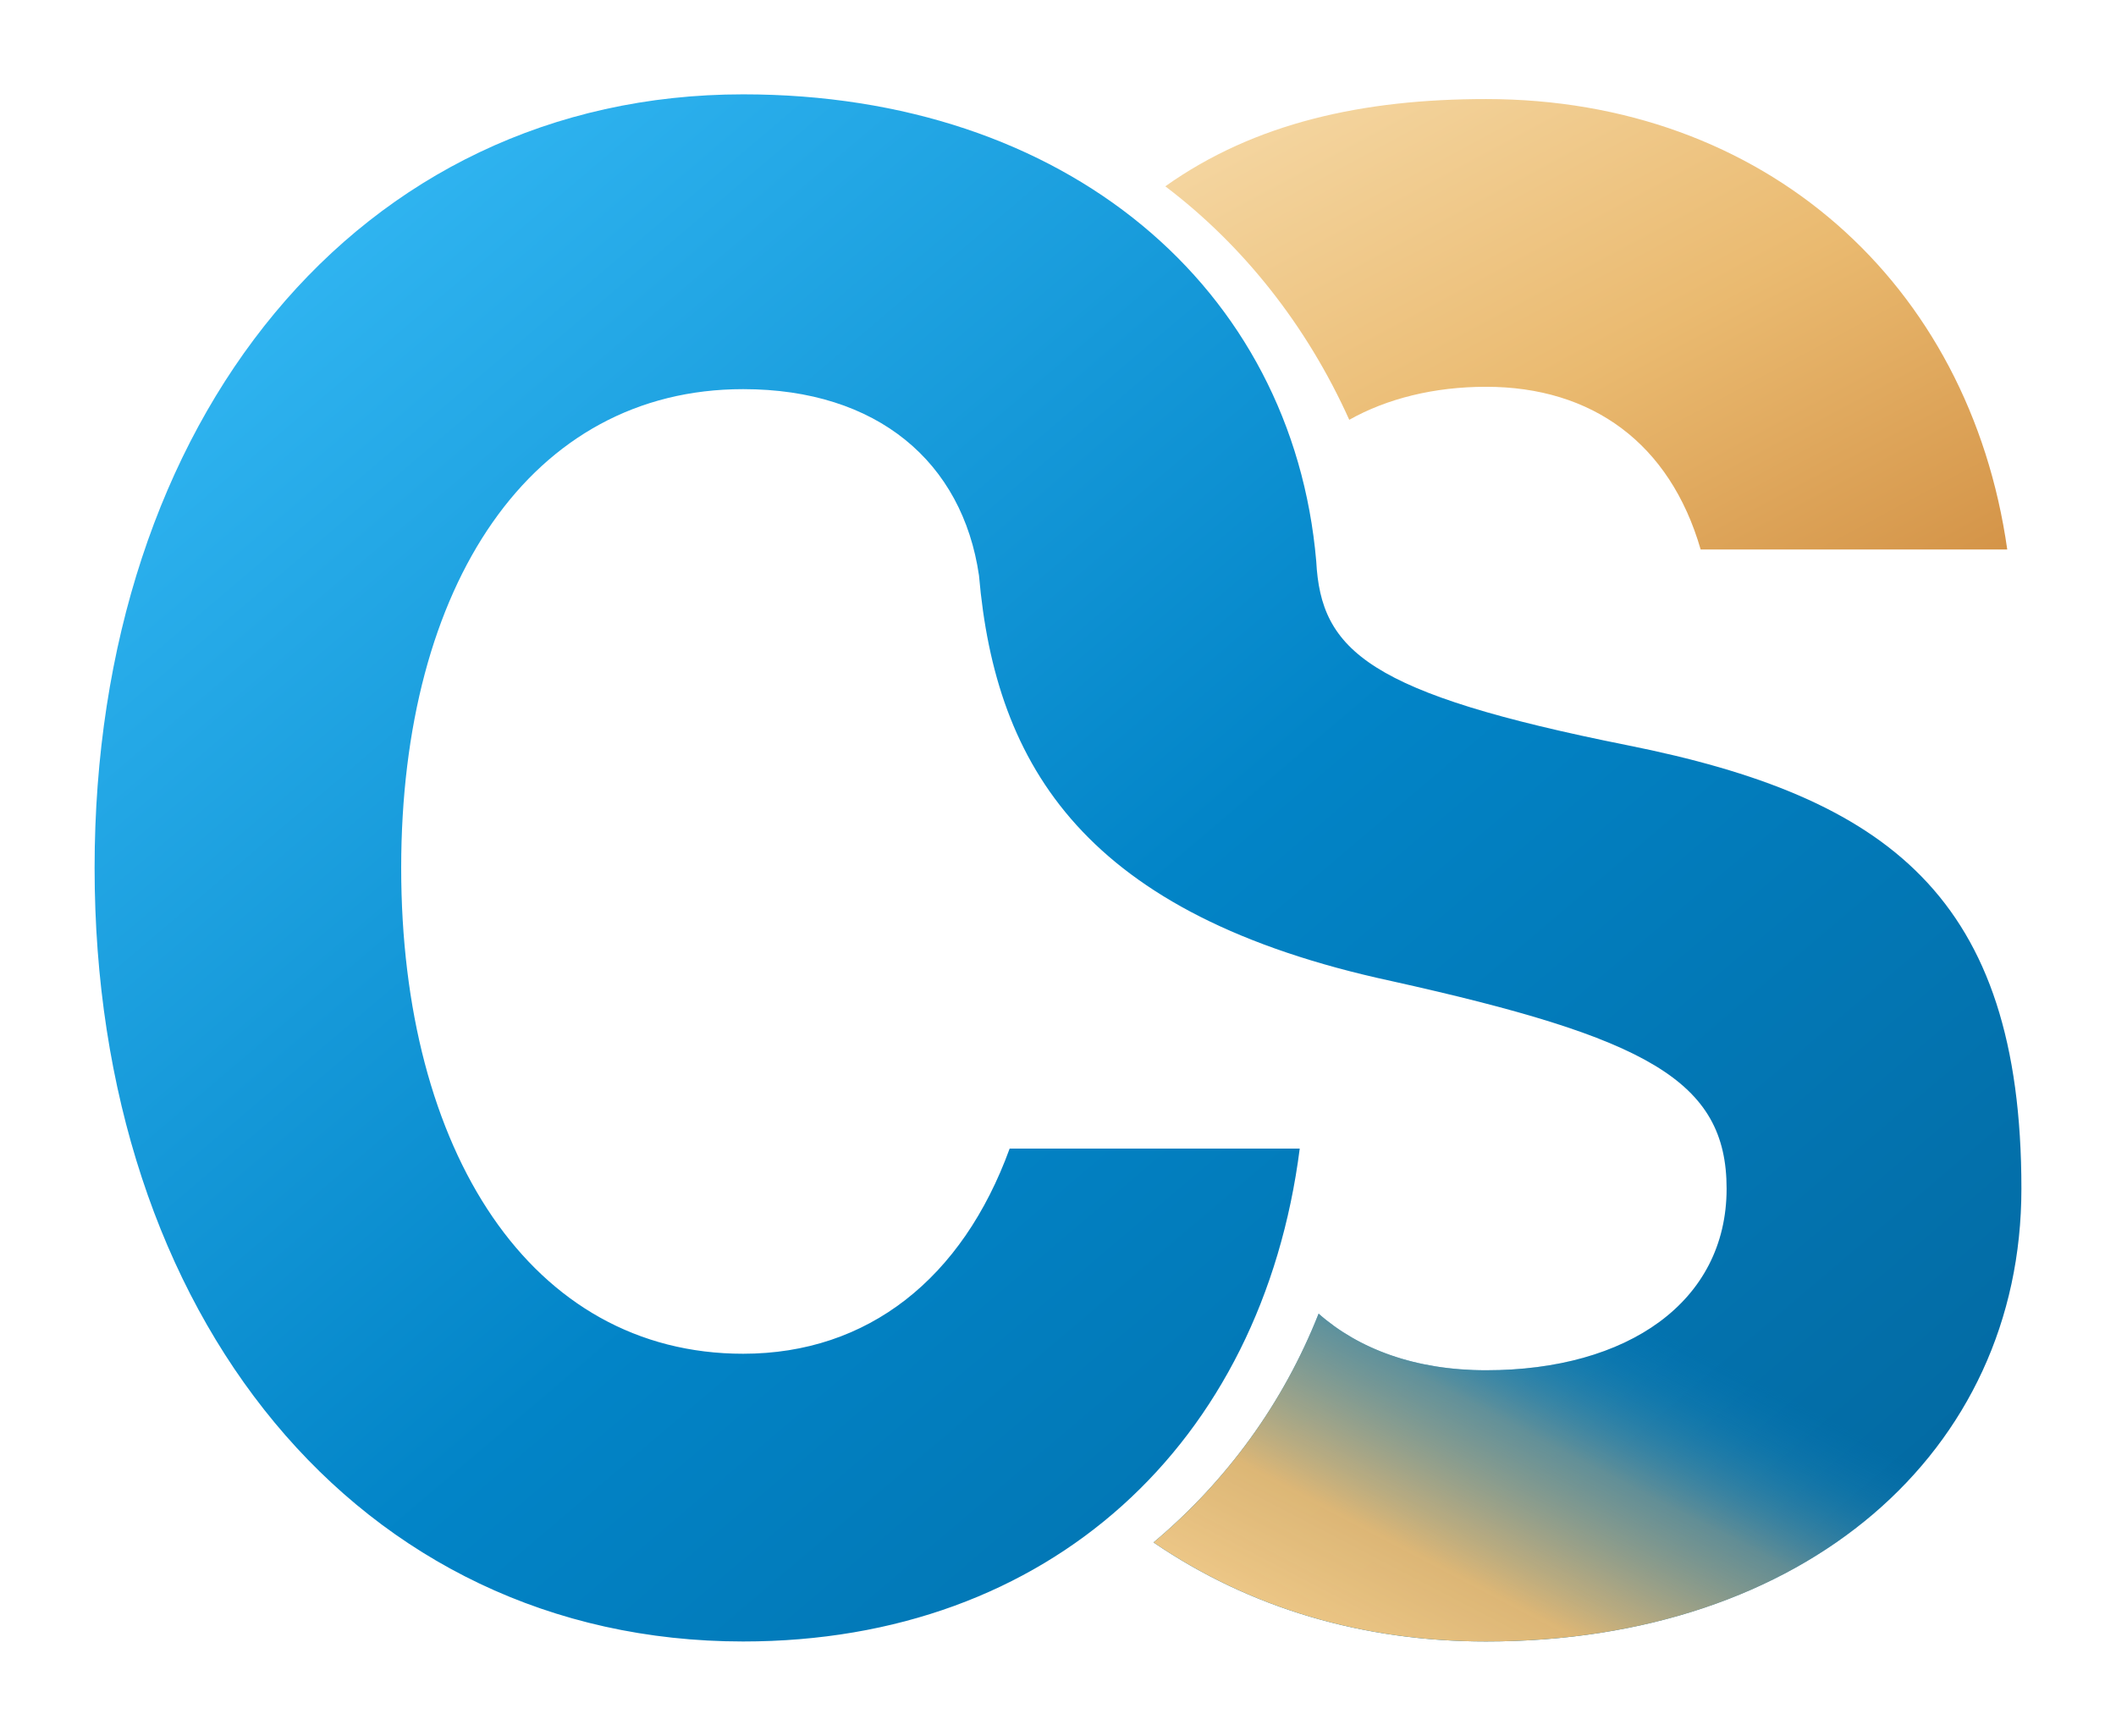
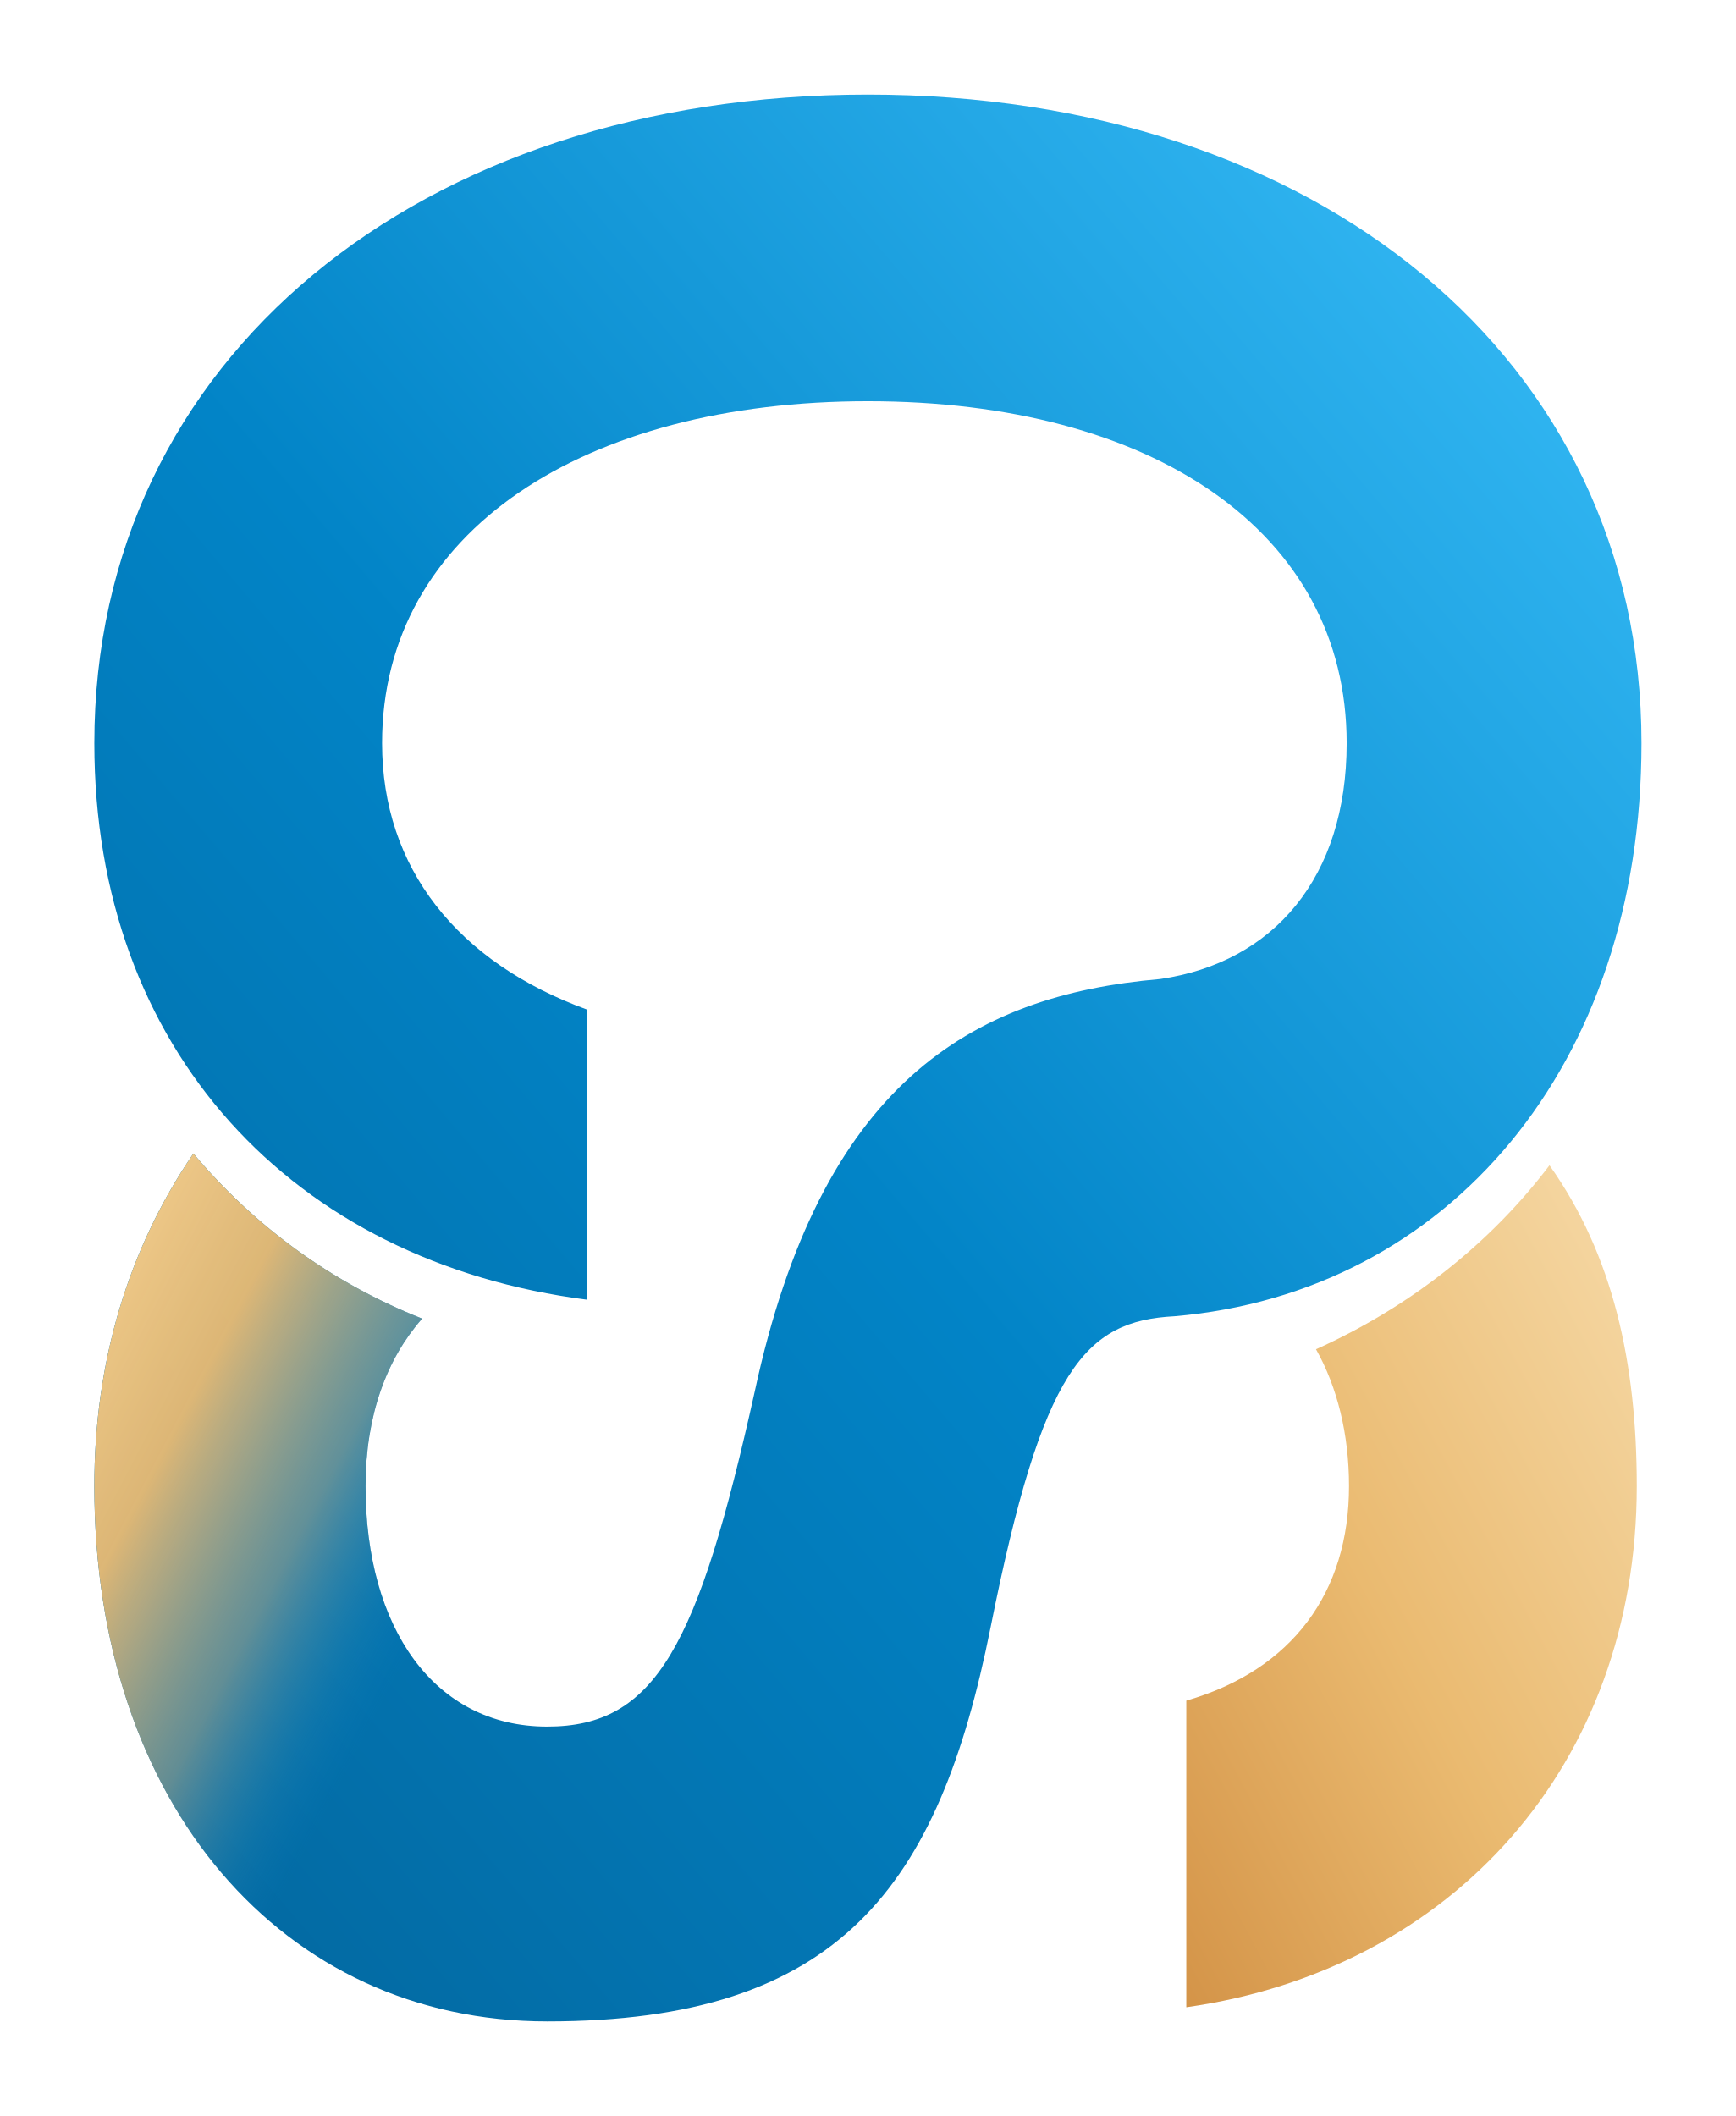
- <svg xmlns="http://www.w3.org/2000/svg" viewBox="-40 -40 897 736" width="1024" height="840">
+ <svg xmlns="http://www.w3.org/2000/svg" viewBox="-40 -40 736 897" width="840" height="1024">
  <defs>
    <linearGradient id="cs-blue-grad" x1="0%" y1="5%" x2="95%" y2="95%">
      <stop offset="0%" stop-color="#38BDF8" />
      <stop offset="55%" stop-color="#0284C7" />
      <stop offset="100%" stop-color="#0369A1" />
    </linearGradient>
    <linearGradient id="cs-bottom-gold" x1="0%" y1="90%" x2="90%" y2="0%">
      <stop offset="0%" stop-color="#F2CC8C" stop-opacity="1" />
      <stop offset="22%" stop-color="#E8BA73" stop-opacity="0.95" />
      <stop offset="44%" stop-color="#AFA887" stop-opacity="0.55" />
      <stop offset="65%" stop-color="#0284C7" stop-opacity="0" />
      <stop offset="100%" stop-color="#0284C7" stop-opacity="0" />
    </linearGradient>
    <linearGradient id="cs-top-gold" x1="0%" y1="0%" x2="100%" y2="100%">
      <stop offset="0%" stop-color="#F6DAA8" />
      <stop offset="55%" stop-color="#EABA70" />
      <stop offset="100%" stop-color="#D49448" />
    </linearGradient>
    <linearGradient id="bg-dark-grad" x1="0%" y1="0%" x2="100%" y2="100%">
      <stop offset="0%" stop-color="#111C35" />
      <stop offset="50%" stop-color="#0B1222" />
      <stop offset="100%" stop-color="#060913" />
    </linearGradient>
  </defs>
-   <path d="M 511 447 L 388 447 C 368 502, 328 534, 275 534 C 185 534, 130 448, 130 328 C 130 208, 185 125, 275 125 C 332 125, 368 156, 375 204 C 382 285, 420 348, 550 376 C 658 400, 692 418, 692 464 C 692 512, 650 541, 590 541 C 560 541, 536 532, 519 517 C 504 555, 480 588, 449 614 C 490 642, 538 656, 590 656 C 725 656, 817 576, 817 464 C 817 340, 760 298, 650 276 C 540 254, 520 236, 518 198 C 508 82, 412 0, 275 0 C 112 0, 0 138, 0 328 C 0 518, 112 656, 275 656 C 405 656, 495 572, 511 447 Z" fill="url(#cs-blue-grad)" />
-   <path d="M 519 517 C 504 555, 480 588, 449 614 C 490 642, 538 656, 590 656 C 725 656, 817 576, 817 464 L 692 464 C 692 512, 650 541, 590 541 C 560 541, 536 532, 519 517 Z" fill="url(#cs-bottom-gold)" />
-   <path d="M 454 39 C 492 12, 538 2, 590 2 C 708 2, 795 80, 811 193 L 681 193 C 668 148, 635 124, 590 124 C 568 124, 548 129, 532 138 C 514 98, 487 64, 454 39 Z" fill="url(#cs-top-gold)" />
+   <g transform="translate(656, 0) rotate(90)">
+     <path d="M 511 447 L 388 447 C 368 502, 328 534, 275 534 C 185 534, 130 448, 130 328 C 130 208, 185 125, 275 125 C 332 125, 368 156, 375 204 C 382 285, 420 348, 550 376 C 658 400, 692 418, 692 464 C 692 512, 650 541, 590 541 C 560 541, 536 532, 519 517 C 504 555, 480 588, 449 614 C 490 642, 538 656, 590 656 C 725 656, 817 576, 817 464 C 817 340, 760 298, 650 276 C 540 254, 520 236, 518 198 C 508 82, 412 0, 275 0 C 112 0, 0 138, 0 328 C 0 518, 112 656, 275 656 C 405 656, 495 572, 511 447 Z" fill="url(#cs-blue-grad)" />
+     <path d="M 519 517 C 504 555, 480 588, 449 614 C 490 642, 538 656, 590 656 C 725 656, 817 576, 817 464 L 692 464 C 692 512, 650 541, 590 541 C 560 541, 536 532, 519 517 Z" fill="url(#cs-bottom-gold)" />
+     <path d="M 454 39 C 492 12, 538 2, 590 2 C 708 2, 795 80, 811 193 L 681 193 C 668 148, 635 124, 590 124 C 568 124, 548 129, 532 138 C 514 98, 487 64, 454 39 Z" fill="url(#cs-top-gold)" />
+   </g>
</svg>
